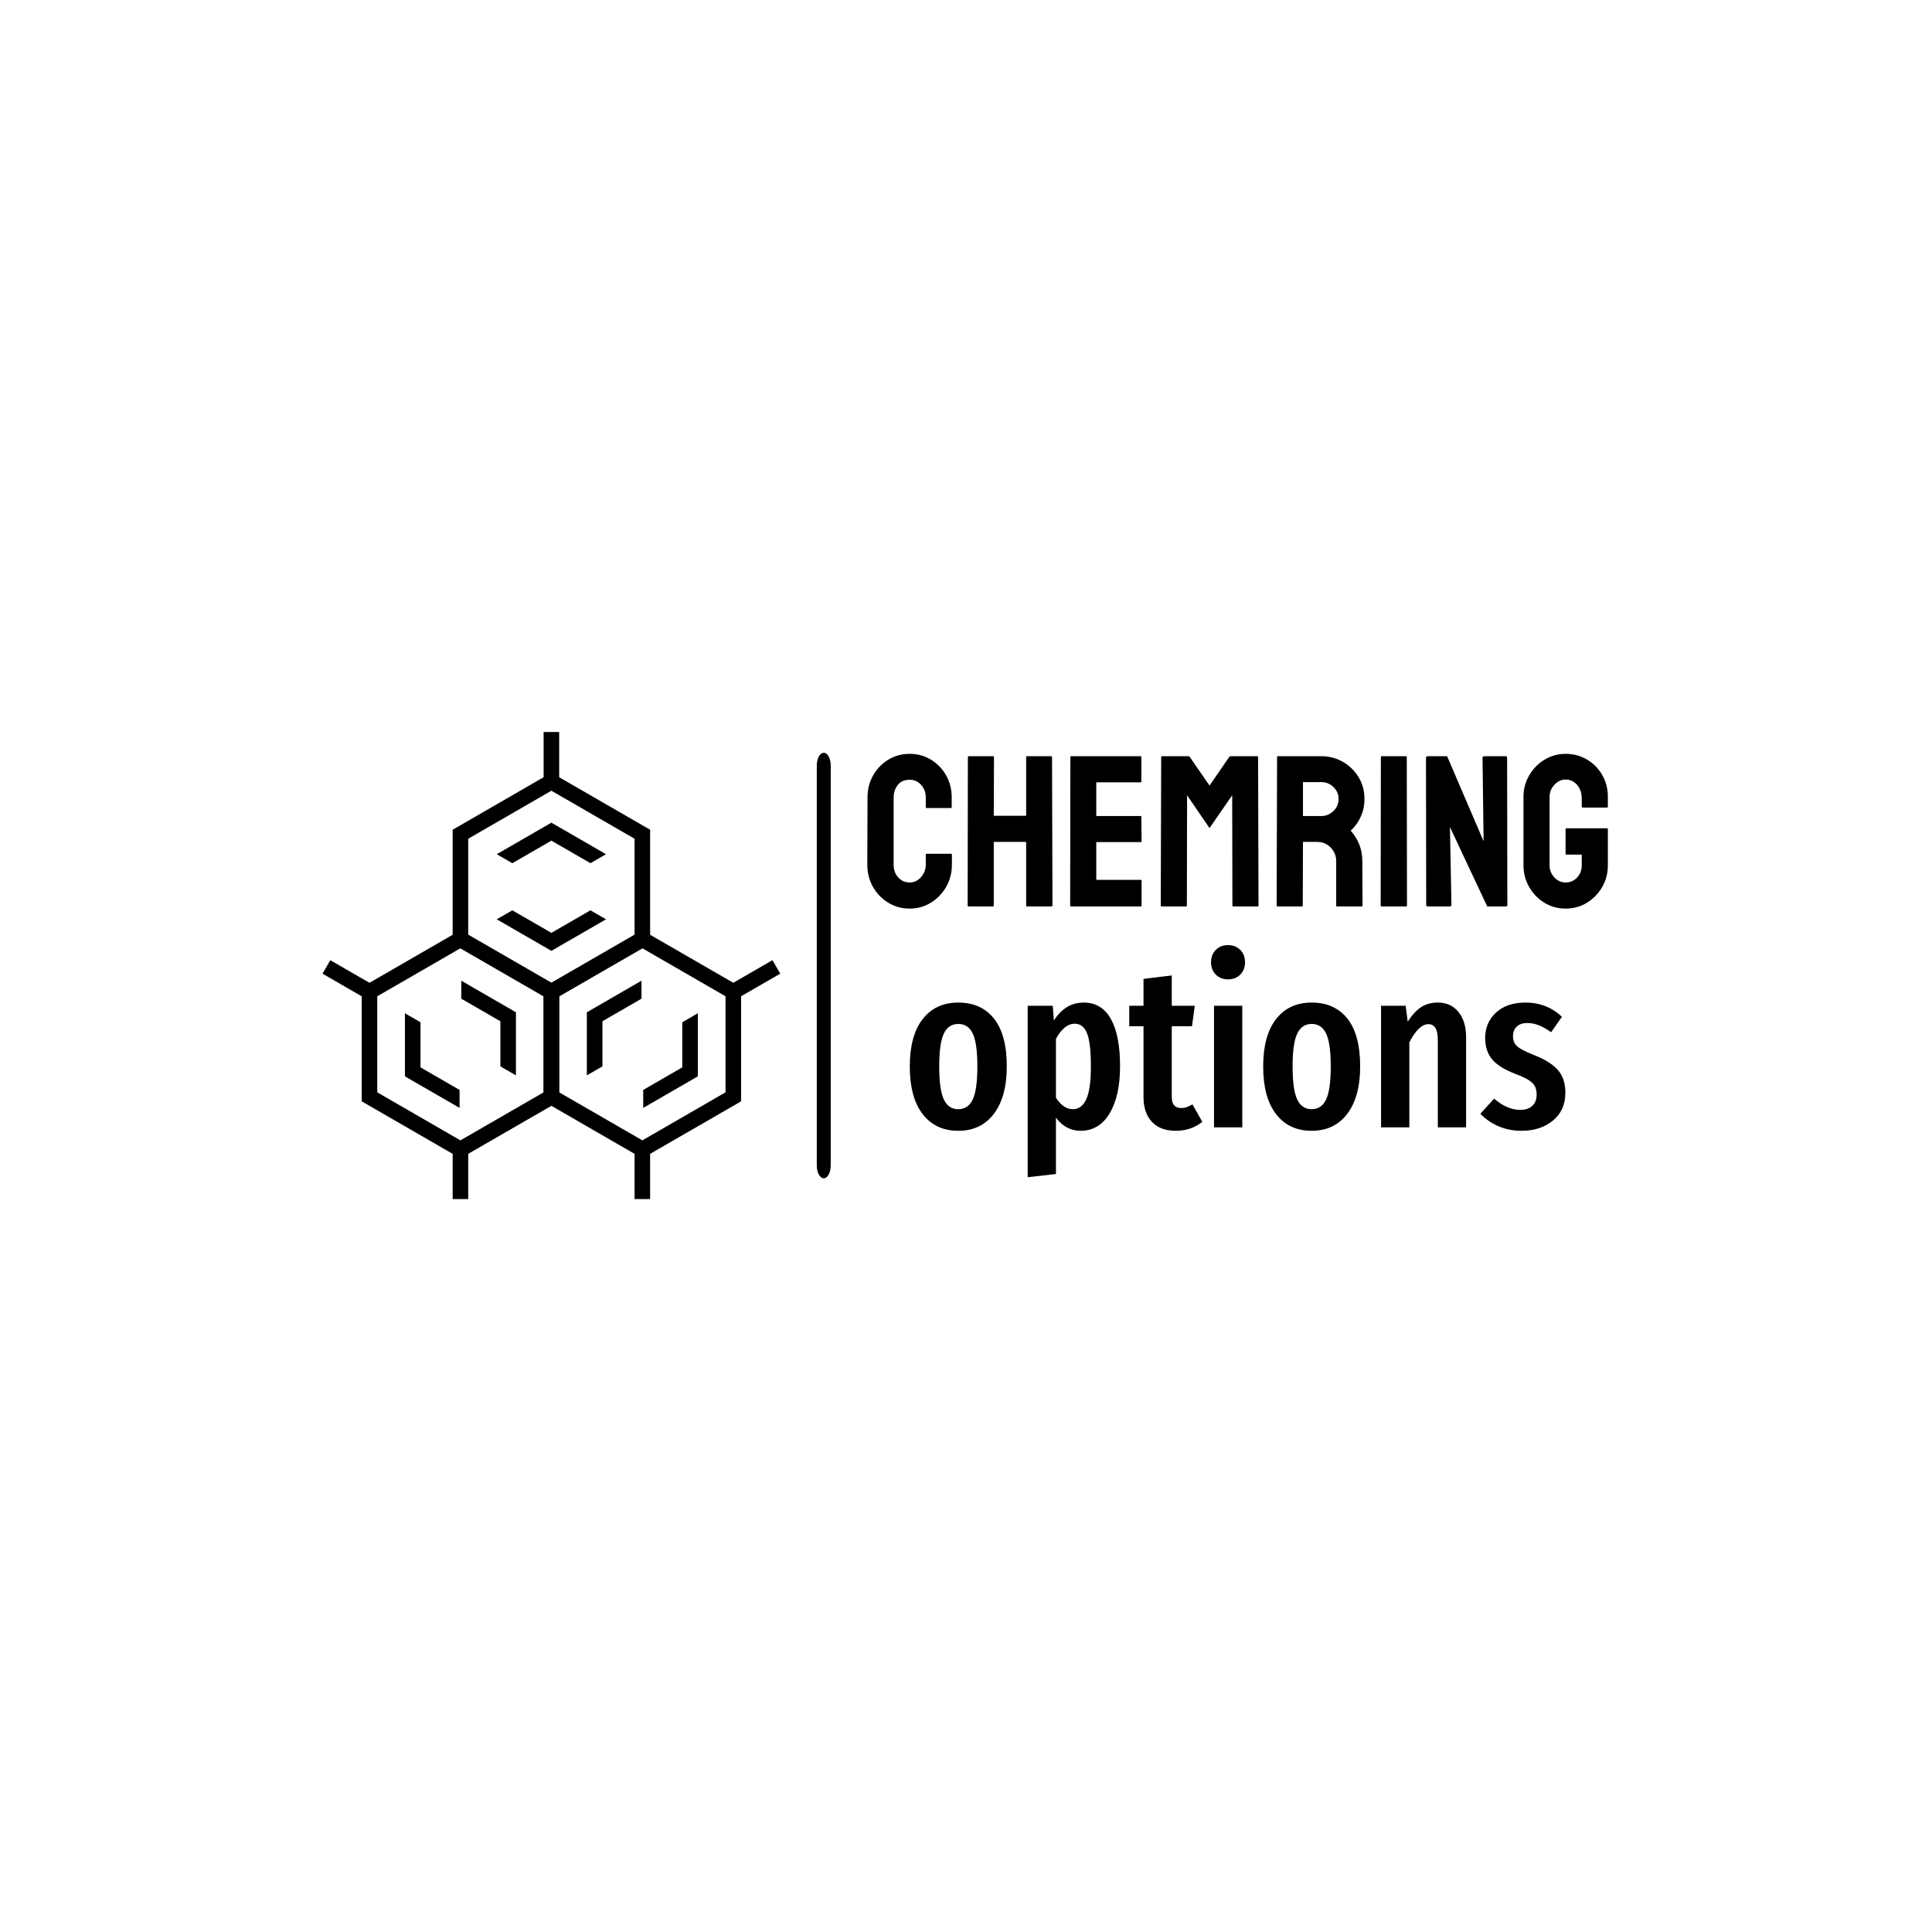
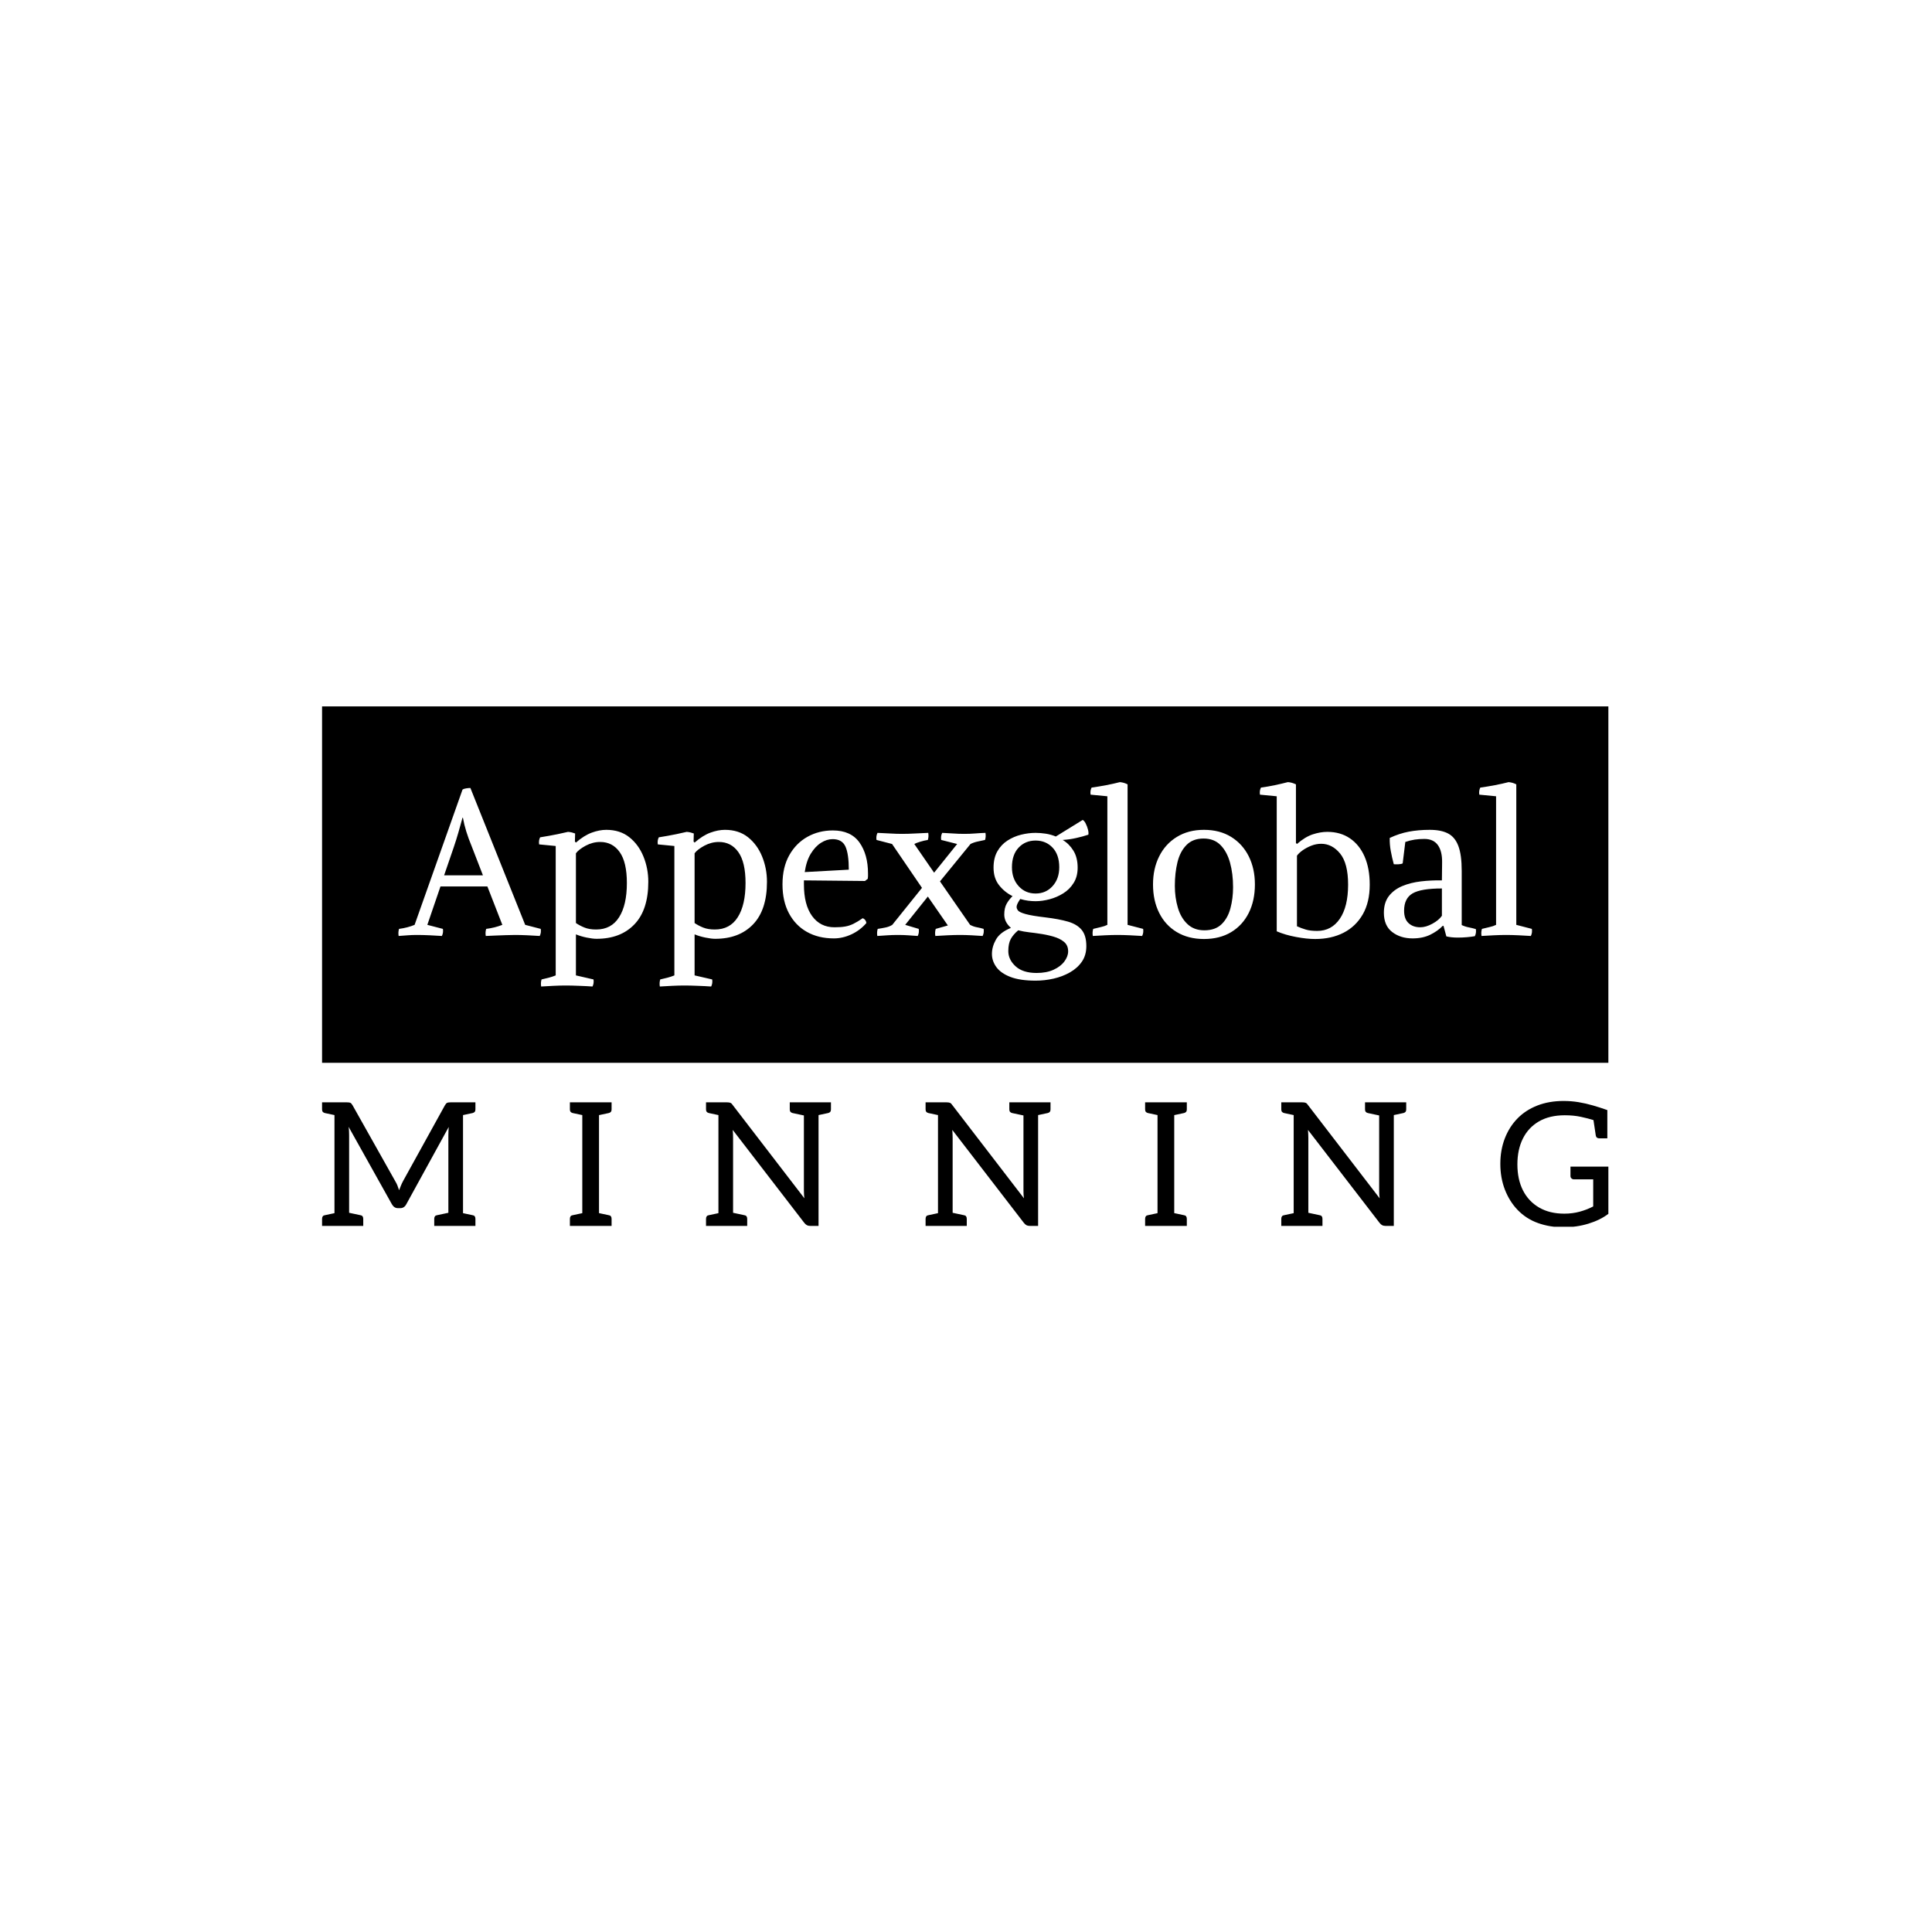
<svg xmlns="http://www.w3.org/2000/svg" version="1.1" width="1500" height="1500" viewBox="0 0 1500 1500">
  <rect width="1500" height="1500" fill="#ffffff" />
-   <g transform="matrix(0.6666667,0,0,0.6666667,249.3939,567.972)">
-     <svg viewBox="0 0 396 144" data-background-color="#ffffff" preserveAspectRatio="xMidYMid meet" height="545" width="1500">
-       <g id="tight-bounds" transform="matrix(1,0,0,1,0.24,0.1431921)">
-         <svg viewBox="0 0 395.52 143.714" height="143.714" width="395.52">
+   <g transform="matrix(0.6666667,0,0,0.6666667,249.3939,548.426)">
+     <svg viewBox="0 0 396 160" data-background-color="#ffffff" preserveAspectRatio="xMidYMid meet" height="606" width="1500">
+       <g id="tight-bounds" transform="matrix(1,0,0,1,0.24,-0.168731)">
+         <svg viewBox="0 0 395.52 160.337" height="160.337" width="395.52">
          <g>
-             <svg viewBox="0 0 686.417 249.412" height="143.714" width="395.52">
+             <svg viewBox="0 0 395.52 160.337" height="160.337" width="395.52">
              <g>
-                 <rect width="7.452" height="227.214" x="263.938" y="11.099" fill="#000000" opacity="1" stroke-width="0" stroke="transparent" fill-opacity="1" class="rect-yte-0" data-fill-palette-color="primary" rx="1%" id="yte-0" data-palette-color="#152232" />
-               </g>
-               <g transform="matrix(1,0,0,1,290.8972,11.66443)">
-                 <svg viewBox="0 0 395.52 226.083" height="226.083" width="395.52">
+                 <svg viewBox="0 0 395.52 160.337" height="160.337" width="395.52">
                  <g id="textblocktransform">
-                     <svg viewBox="0 0 395.52 226.083" height="226.083" width="395.52" id="textblock">
+                     <svg viewBox="0 0 395.52 160.337" height="160.337" width="395.52" id="textblock">
                      <g>
-                         <svg viewBox="0 0 395.52 82.63" height="82.63" width="395.52">
-                           <g transform="matrix(1,0,0,1,0,0)">
-                             <svg width="395.52" viewBox="1.4 -35.35 171.58 35.85" height="82.63" data-palette-color="#152232">
-                               <path d="M11.2 0.5L11.2 0.5Q8.45 0.5 6.23-0.88 4-2.25 2.7-4.55 1.4-6.85 1.4-9.7L1.4-9.7 1.45-25.3Q1.45-28.05 2.73-30.33 4-32.6 6.23-33.98 8.45-35.35 11.2-35.35L11.2-35.35Q13.95-35.35 16.15-34 18.35-32.65 19.65-30.38 20.95-28.1 20.95-25.3L20.95-25.3 20.95-23Q20.95-22.8 20.75-22.8L20.75-22.8 15.15-22.8Q14.95-22.8 14.95-23L14.95-23 14.95-25.3Q14.95-26.95 13.88-28.15 12.8-29.35 11.2-29.35L11.2-29.35Q9.4-29.35 8.45-28.13 7.5-26.9 7.5-25.3L7.5-25.3 7.5-9.7Q7.5-7.85 8.58-6.7 9.65-5.55 11.2-5.55L11.2-5.55Q12.8-5.55 13.88-6.83 14.95-8.1 14.95-9.7L14.95-9.7 14.95-12Q14.95-12.2 15.15-12.2L15.15-12.2 20.8-12.2Q21-12.2 21-12L21-12 21-9.7Q21-6.85 19.68-4.55 18.35-2.25 16.15-0.88 13.95 0.5 11.2 0.5ZM30.5 0L24.85 0Q24.65 0 24.65-0.25L24.65-0.25 24.7-34.6Q24.7-34.8 24.95-34.8L24.95-34.8 30.5-34.8Q30.75-34.8 30.75-34.6L30.75-34.6 30.7-21 38.2-21 38.2-34.6Q38.2-34.8 38.4-34.8L38.4-34.8 43.95-34.8Q44.2-34.8 44.2-34.6L44.2-34.6 44.3-0.25Q44.3 0 44.05 0L44.05 0 38.45 0Q38.2 0 38.2-0.25L38.2-0.25 38.2-14.95 30.7-14.95 30.7-0.25Q30.7 0 30.5 0L30.5 0ZM64.75 0L48.6 0Q48.4 0 48.4-0.25L48.4-0.25 48.45-34.6Q48.45-34.8 48.65-34.8L48.65-34.8 64.7-34.8Q64.9-34.8 64.9-34.55L64.9-34.55 64.9-28.95Q64.9-28.75 64.7-28.75L64.7-28.75 54.45-28.75 54.45-20.95 64.7-20.95Q64.9-20.95 64.9-20.75L64.9-20.75 64.95-15.1Q64.95-14.9 64.75-14.9L64.75-14.9 54.45-14.9 54.45-6.15 64.75-6.15Q64.95-6.15 64.95-5.9L64.95-5.9 64.95-0.2Q64.95 0 64.75 0L64.75 0ZM75.24 0L69.59 0Q69.39 0 69.39-0.25L69.39-0.25 69.49-34.6Q69.49-34.8 69.69-34.8L69.69-34.8 75.79-34.8Q75.99-34.8 76.14-34.6L76.14-34.6 80.69-28 85.24-34.6Q85.39-34.8 85.59-34.8L85.59-34.8 91.74-34.8Q91.94-34.8 91.94-34.6L91.94-34.6 92.04-0.25Q92.04 0 91.84 0L91.84 0 86.19 0Q85.99 0 85.99-0.25L85.99-0.25 85.94-25.75 80.69-18.15 75.49-25.75 75.44-0.25Q75.44 0 75.24 0L75.24 0ZM102.09 0L96.44 0Q96.24 0 96.24-0.25L96.24-0.25 96.34-34.6Q96.34-34.8 96.54-34.8L96.54-34.8 106.64-34.8Q109.34-34.8 111.62-33.48 113.89-32.15 115.24-29.93 116.59-27.7 116.59-24.9L116.59-24.9Q116.59-23.05 116.04-21.58 115.49-20.1 114.74-19.07 113.99-18.05 113.39-17.55L113.39-17.55Q116.09-14.55 116.09-10.5L116.09-10.5 116.14-0.25Q116.14 0 115.89 0L115.89 0 110.24 0Q110.04 0 110.04-0.15L110.04-0.15 110.04-10.5Q110.04-12.3 108.77-13.63 107.49-14.95 105.64-14.95L105.64-14.95 102.34-14.95 102.29-0.25Q102.29 0 102.09 0L102.09 0ZM102.34-28.8L102.34-20.95 106.64-20.95Q108.19-20.95 109.39-22.1 110.59-23.25 110.59-24.9L110.59-24.9Q110.59-26.5 109.42-27.65 108.24-28.8 106.64-28.8L106.64-28.8 102.34-28.8ZM126.24 0L120.59 0Q120.34 0 120.34-0.25L120.34-0.25 120.39-34.6Q120.39-34.8 120.59-34.8L120.59-34.8 126.19-34.8Q126.39-34.8 126.39-34.6L126.39-34.6 126.44-0.25Q126.44 0 126.24 0L126.24 0ZM136.28 0L131.28 0Q130.89 0 130.89-0.35L130.89-0.35 130.84-34.4Q130.84-34.8 131.24-34.8L131.24-34.8 135.74-34.8 144.19-15.1 143.94-34.4Q143.94-34.8 144.39-34.8L144.39-34.8 149.34-34.8Q149.64-34.8 149.64-34.4L149.64-34.4 149.69-0.3Q149.69 0 149.44 0L149.44 0 145.03 0 136.39-18.4 136.74-0.4Q136.74 0 136.28 0L136.28 0ZM163.18 0.5L163.18 0.5Q160.48 0.5 158.28-0.85 156.08-2.2 154.76-4.48 153.43-6.75 153.43-9.55L153.43-9.55 153.43-25.4Q153.43-28.1 154.76-30.38 156.08-32.65 158.31-34 160.53-35.35 163.18-35.35L163.18-35.35Q165.93-35.35 168.16-34.02 170.38-32.7 171.68-30.45 172.98-28.2 172.98-25.4L172.98-25.4 172.98-23.1Q172.98-22.9 172.73-22.9L172.73-22.9 167.13-22.9Q166.93-22.9 166.93-23.1L166.93-23.1 166.93-25Q166.93-26.9 165.86-28.15 164.78-29.4 163.18-29.4L163.18-29.4Q161.73-29.4 160.61-28.2 159.48-27 159.48-25.4L159.48-25.4 159.48-9.55Q159.48-7.9 160.58-6.73 161.68-5.55 163.18-5.55L163.18-5.55Q164.78-5.55 165.86-6.7 166.93-7.85 166.93-9.55L166.93-9.55 166.93-12 163.43-12Q163.18-12 163.18-12.25L163.18-12.25 163.18-17.85Q163.18-18.1 163.43-18.1L163.43-18.1 172.78-18.1Q172.98-18.1 172.98-17.85L172.98-17.85 172.98-9.55Q172.98-6.75 171.66-4.48 170.33-2.2 168.13-0.85 165.93 0.5 163.18 0.5Z" opacity="1" transform="matrix(1,0,0,1,0,0)" fill="#000000" class="wordmark-text-0" data-fill-palette-color="primary" id="text-0" />
+                         <svg viewBox="0 0 395.52 109.768" height="109.768" width="395.52">
+                           <rect width="395.52" height="109.768" x="0" y="0" opacity="1" fill="#000000" data-fill-palette-color="tertiary" />
+                           <g transform="matrix(1,0,0,1,23.46171,23.46171)">
+                             <svg width="348.597" viewBox="-0.254 -37.8 280.375 50.55" height="62.845" data-palette-color="#ffffff">
+                               <path d="M21.75-12L10.15-12 6.9-2.5 10.75-1.5Q10.9-0.55 10.5 0.25L10.5 0.25Q9.15 0.15 7.48 0.08 5.8 0 4.4 0L4.4 0Q3 0 2.1 0.08 1.2 0.15-0.2 0.25L-0.2 0.25Q-0.35-0.7-0.1-1.5L-0.1-1.5Q1-1.65 1.95-1.9 2.9-2.15 3.75-2.5L3.75-2.5 15.6-35.95Q16-36.2 16.57-36.27 17.15-36.35 17.55-36.35L17.55-36.35 31.1-2.5 34.95-1.5Q35.1-0.55 34.7 0.25L34.7 0.25Q33.35 0.15 31.68 0.08 30 0 28.6 0L28.6 0Q27.65 0 26.3 0.05 24.95 0.1 23.63 0.15 22.3 0.2 21.35 0.25L21.35 0.25Q21.2-0.7 21.45-1.5L21.45-1.5Q22.6-1.65 23.58-1.9 24.55-2.15 25.45-2.5L25.45-2.5 21.75-12ZM15.7-29L15.6-29Q15.1-27.2 14.58-25.35 14.05-23.5 13.4-21.6L13.4-21.6 11.05-14.75 20.65-14.75 17.9-21.85Q17.05-23.9 16.53-25.6 16-27.3 15.7-29L15.7-29ZM43.45-25.1L43.4-23.1 43.65-22.85Q45.65-24.6 47.55-25.3 49.45-26 51.15-26L51.15-26Q54.55-26 56.85-24.18 59.15-22.35 60.35-19.4 61.55-16.45 61.55-13.15L61.55-13.15Q61.55-6.2 58.12-2.63 54.7 0.95 48.75 0.95L48.75 0.95Q47.8 0.95 46.32 0.65 44.85 0.35 43.65-0.15L43.65-0.15 43.65 10 48 11Q48.15 11.95 47.75 12.75L47.75 12.75Q46.4 12.65 44.47 12.58 42.55 12.5 41.15 12.5L41.15 12.5Q39.75 12.5 38.1 12.58 36.45 12.65 35.05 12.75L35.05 12.75Q34.9 11.8 35.15 11L35.15 11Q36 10.8 36.9 10.58 37.8 10.35 38.65 10L38.65 10 38.65-22 34.55-22.4Q34.4-23.4 34.8-24.15L34.8-24.15Q35.2-24.2 37.05-24.53 38.9-24.85 41.7-25.5L41.7-25.5Q42.25-25.45 42.65-25.35 43.05-25.25 43.45-25.1L43.45-25.1ZM43.65-20.2L43.65-2.95Q44.6-2.3 45.77-1.83 46.95-1.35 48.65-1.35L48.65-1.35Q52.4-1.35 54.32-4.38 56.25-7.4 56.25-12.85L56.25-12.85Q56.25-18 54.47-20.5 52.7-23 49.65-23L49.65-23Q47.8-23 46.07-22.08 44.35-21.15 43.65-20.2L43.65-20.2ZM72.8-25.1L72.75-23.1 73-22.85Q75-24.6 76.9-25.3 78.8-26 80.5-26L80.5-26Q83.9-26 86.2-24.18 88.5-22.35 89.7-19.4 90.9-16.45 90.9-13.15L90.9-13.15Q90.9-6.2 87.47-2.63 84.05 0.95 78.1 0.95L78.1 0.95Q77.15 0.95 75.67 0.65 74.2 0.35 73-0.15L73-0.15 73 10 77.35 11Q77.5 11.95 77.1 12.75L77.1 12.75Q75.75 12.65 73.82 12.58 71.9 12.5 70.5 12.5L70.5 12.5Q69.1 12.5 67.45 12.58 65.8 12.65 64.4 12.75L64.4 12.75Q64.25 11.8 64.5 11L64.5 11Q65.35 10.8 66.25 10.58 67.15 10.35 68 10L68 10 68-22 63.9-22.4Q63.75-23.4 64.15-24.15L64.15-24.15Q64.55-24.2 66.4-24.53 68.25-24.85 71.05-25.5L71.05-25.5Q71.6-25.45 72-25.35 72.4-25.25 72.8-25.1L72.8-25.1ZM73-20.2L73-2.95Q73.95-2.3 75.12-1.83 76.3-1.35 78-1.35L78-1.35Q81.75-1.35 83.67-4.38 85.6-7.4 85.6-12.85L85.6-12.85Q85.6-18 83.82-20.5 82.05-23 79-23L79-23Q77.15-23 75.42-22.08 73.7-21.15 73-20.2L73-20.2ZM100.04-13.5L100.04-12.5Q100.04-7.45 102.07-4.67 104.09-1.9 107.59-1.9L107.59-1.9Q109.14-1.9 110.19-2.08 111.24-2.25 112.27-2.75 113.29-3.25 114.59-4.15L114.59-4.15Q115.39-3.8 115.49-2.95L115.49-2.95Q113.94-1.15 111.79-0.15 109.64 0.85 107.44 0.85L107.44 0.85Q103.64 0.85 100.79-0.75 97.94-2.35 96.34-5.35 94.74-8.35 94.74-12.5L94.74-12.5Q94.74-16.75 96.42-19.73 98.09-22.7 100.92-24.28 103.74-25.85 107.19-25.85L107.19-25.85Q111.64-25.85 113.77-22.88 115.89-19.9 115.89-15.2L115.89-15.2Q115.89-14.85 115.89-14.55 115.89-14.25 115.84-13.9L115.84-13.9 115.14-13.35 100.04-13.5ZM107.14-23.7L107.14-23.7Q105.69-23.7 104.27-22.8 102.84-21.9 101.74-20.1 100.64-18.3 100.24-15.55L100.24-15.55 111.14-16.15Q111.14-20 110.32-21.85 109.49-23.7 107.14-23.7ZM141.24-22.5L133.69-13.25 141.14-2.5Q141.99-2.05 142.84-1.9 143.69-1.75 144.49-1.5L144.49-1.5Q144.64-0.55 144.24 0.25L144.24 0.25Q142.89 0.15 141.47 0.08 140.04 0 138.64 0L138.64 0Q137.24 0 135.59 0.08 133.94 0.15 132.54 0.25L132.54 0.25Q132.39-0.7 132.64-1.5L132.64-1.5 135.64-2.35 130.69-9.5 125.09-2.5 128.44-1.5Q128.59-0.55 128.19 0.25L128.19 0.25Q126.84 0.15 125.77 0.08 124.69 0 123.29 0L123.29 0Q121.89 0 120.74 0.08 119.59 0.15 118.19 0.25L118.19 0.25Q118.04-0.7 118.29-1.5L118.29-1.5Q119.29-1.65 120.24-1.85 121.19-2.05 121.89-2.5L121.89-2.5 129.24-11.65 121.84-22.5 117.99-23.5Q117.84-24.45 118.24-25.25L118.24-25.25Q119.59-25.2 121.27-25.1 122.94-25 124.34-25L124.34-25Q125.79-25 127.59-25.1 129.39-25.2 130.79-25.25L130.79-25.25Q130.94-24.3 130.69-23.5L130.69-23.5Q129.74-23.35 128.77-23.05 127.79-22.75 127.34-22.5L127.34-22.5 132.24-15.4 137.94-22.5 133.99-23.5Q133.84-24.45 134.24-25.25L134.24-25.25Q135.59-25.2 136.94-25.1 138.29-25 139.69-25L139.69-25Q141.14-25 142.34-25.1 143.54-25.2 144.94-25.25L144.94-25.25Q145.09-24.3 144.84-23.5L144.84-23.5Q143.89-23.3 142.97-23.1 142.04-22.9 141.24-22.5L141.24-22.5ZM157.34-8.35L157.34-8.35Q156.44-8.35 155.49-8.47 154.54-8.6 153.54-8.9L153.54-8.9Q153.04-8.15 152.84-7.7 152.64-7.25 152.64-6.95L152.64-6.95Q152.64-6.5 152.99-6.05 153.34-5.6 154.84-5.18 156.34-4.75 159.74-4.35L159.74-4.35Q163.09-3.95 165.34-3.3 167.59-2.65 168.74-1.25 169.89 0.15 169.89 2.75L169.89 2.75Q169.89 5 168.79 6.6 167.69 8.2 165.84 9.25 163.99 10.3 161.79 10.8 159.59 11.3 157.34 11.3L157.34 11.3Q153.54 11.3 151.16 10.4 148.79 9.5 147.66 7.98 146.54 6.45 146.54 4.7L146.54 4.7Q146.54 2.9 147.54 1.13 148.54-0.65 151.24-1.75L151.24-1.75Q149.59-3.2 149.59-5.05L149.59-5.05Q149.59-6.7 150.21-7.78 150.84-8.85 151.64-9.6L151.64-9.6Q149.64-10.6 148.29-12.33 146.94-14.05 146.94-16.65L146.94-16.65Q146.94-19.05 147.89-20.7 148.84-22.35 150.39-23.35 151.94-24.35 153.76-24.8 155.59-25.25 157.34-25.25L157.34-25.25Q158.54-25.25 159.84-25.05 161.14-24.85 162.34-24.35L162.34-24.35 168.99-28.45Q169.39-28.25 169.74-27.55 170.09-26.85 170.29-26.08 170.49-25.3 170.39-24.8L170.39-24.8Q169.04-24.35 167.39-23.98 165.74-23.6 164.04-23.5L164.04-23.5Q165.64-22.55 166.69-20.85 167.74-19.15 167.74-16.65L167.74-16.65Q167.74-14.45 166.76-12.88 165.79-11.3 164.19-10.3 162.59-9.3 160.79-8.83 158.99-8.35 157.34-8.35ZM157.34-10.25L157.34-10.25Q159.89-10.25 161.54-12.08 163.19-13.9 163.19-16.75L163.19-16.75Q163.19-19.85 161.54-21.6 159.89-23.35 157.34-23.35L157.34-23.35Q154.79-23.35 153.14-21.6 151.49-19.85 151.49-16.75L151.49-16.75Q151.49-13.9 153.14-12.08 154.79-10.25 157.34-10.25ZM158.09-0.35L158.09-0.35Q157.19-0.5 155.81-0.65 154.44-0.8 153.04-1.15L153.04-1.15Q151.84-0.15 151.21 0.98 150.59 2.1 150.59 4L150.59 4Q150.59 6.1 152.39 7.75 154.19 9.4 157.59 9.4L157.59 9.4Q160.04 9.4 161.79 8.6 163.54 7.8 164.46 6.55 165.39 5.3 165.39 4.05L165.39 4.05Q165.39 2.55 164.36 1.7 163.34 0.85 161.66 0.38 159.99-0.1 158.09-0.35ZM180.09-37.25L180.09-2.5 183.94-1.5Q184.09-0.55 183.69 0.25L183.69 0.25Q182.34 0.15 180.66 0.08 178.99 0 177.59 0L177.59 0Q176.19 0 174.54 0.08 172.89 0.15 171.49 0.25L171.49 0.25Q171.34-0.7 171.59-1.5L171.59-1.5Q172.54-1.75 173.46-1.95 174.39-2.15 175.09-2.5L175.09-2.5 175.09-34.3 170.94-34.7Q170.79-35.7 171.19-36.45L171.19-36.45Q172.99-36.7 174.81-37.05 176.64-37.4 178.19-37.8L178.19-37.8Q178.69-37.75 179.14-37.63 179.59-37.5 180.09-37.25L180.09-37.25ZM186.38-12.5L186.38-12.5Q186.38-16.4 187.91-19.45 189.43-22.5 192.28-24.25 195.13-26 198.98-26L198.98-26Q202.88-26 205.71-24.25 208.53-22.5 210.06-19.45 211.58-16.4 211.58-12.5L211.58-12.5Q211.58-8.5 210.06-5.45 208.53-2.4 205.71-0.7 202.88 1 198.98 1L198.98 1Q195.13 1 192.28-0.7 189.43-2.4 187.91-5.45 186.38-8.5 186.38-12.5ZM206.18-11.8L206.18-11.8Q206.18-15.15 205.43-17.88 204.68-20.6 203.08-22.23 201.48-23.85 198.88-23.85L198.88-23.85Q196.23-23.85 194.66-22.25 193.08-20.65 192.43-18 191.78-15.35 191.78-12.15L191.78-12.15Q191.78-9.25 192.53-6.73 193.28-4.2 194.91-2.68 196.53-1.15 199.08-1.15L199.08-1.15Q201.78-1.15 203.33-2.65 204.88-4.15 205.53-6.6 206.18-9.05 206.18-11.8ZM221.73-37.25L221.73-22.75 221.98-22.5Q223.98-24.25 225.88-24.88 227.78-25.5 229.48-25.5L229.48-25.5Q232.73-25.5 235.08-23.9 237.43-22.3 238.71-19.38 239.98-16.45 239.98-12.45L239.98-12.45Q239.98-8.1 238.26-5.1 236.53-2.1 233.51-0.55 230.48 1 226.48 1L226.48 1Q224.43 1 221.76 0.5 219.08 0 216.98-0.9L216.98-0.9 216.98-34.3 212.83-34.7Q212.68-35.7 213.08-36.45L213.08-36.45Q214.88-36.7 216.53-37.05 218.18-37.4 219.73-37.8L219.73-37.8Q220.68-37.75 221.73-37.25L221.73-37.25ZM221.98-19.6L221.98-2.15Q223.08-1.65 224.18-1.33 225.28-1 226.98-1L226.98-1Q230.53-1 232.58-4 234.63-7 234.63-12.45L234.63-12.45Q234.63-17.7 232.66-20.13 230.68-22.55 227.98-22.55L227.98-22.55Q226.73-22.55 225.53-22.08 224.33-21.6 223.38-20.93 222.43-20.25 221.98-19.6L221.98-19.6ZM250.58 0.85L250.58 0.85Q247.58 0.85 245.53-0.73 243.48-2.3 243.48-5.5L243.48-5.5Q243.48-8 244.7-9.6 245.93-11.2 248-12.08 250.08-12.95 252.63-13.25 255.18-13.55 257.83-13.5L257.83-13.5 257.88-17.9Q257.93-20.7 256.83-22.23 255.73-23.75 253.48-23.75L253.48-23.75Q252.23-23.75 251.08-23.58 249.93-23.4 248.78-23L248.78-23 248.13-17.7Q247.73-17.5 247.03-17.48 246.33-17.45 245.93-17.5L245.93-17.5Q245.48-19.15 245.18-20.8 244.88-22.45 244.93-24L244.93-24Q247.28-25.1 249.65-25.55 252.03-26 254.83-26L254.83-26Q257.63-26 259.35-25.1 261.08-24.2 261.9-22 262.73-19.8 262.73-15.85L262.73-15.85 262.73-2.45Q263.58-2.05 264.48-1.88 265.38-1.7 266.23-1.45L266.23-1.45Q266.38-0.5 265.98 0.3L265.98 0.3Q265.18 0.45 264.05 0.55 262.93 0.65 261.78 0.65L261.78 0.65Q260.13 0.65 258.93 0.35L258.93 0.35 258.23-2.25 258.03-2.25Q256.78-0.95 254.93-0.05 253.08 0.85 250.58 0.85ZM252.48-1.9L252.48-1.9Q253.88-1.9 255.48-2.78 257.08-3.65 257.83-4.75L257.83-4.75 257.83-11.5Q252.68-11.5 250.58-10.28 248.48-9.05 248.48-6L248.48-6Q248.48-3.95 249.58-2.93 250.68-1.9 252.48-1.9ZM276.23-37.25L276.23-2.5 280.08-1.5Q280.23-0.55 279.83 0.25L279.83 0.25Q278.48 0.15 276.8 0.08 275.13 0 273.73 0L273.73 0Q272.33 0 270.68 0.08 269.03 0.15 267.63 0.25L267.63 0.25Q267.48-0.7 267.73-1.5L267.73-1.5Q268.68-1.75 269.6-1.95 270.53-2.15 271.23-2.5L271.23-2.5 271.23-34.3 267.08-34.7Q266.93-35.7 267.33-36.45L267.33-36.45Q269.13-36.7 270.95-37.05 272.78-37.4 274.33-37.8L274.33-37.8Q274.83-37.75 275.28-37.63 275.73-37.5 276.23-37.25L276.23-37.25Z" opacity="1" transform="matrix(1,0,0,1,0,0)" fill="#ffffff" class="wordmark-text-0" data-fill-palette-color="quaternary" id="text-0" />
                            </svg>
                          </g>
                        </svg>
                      </g>
-                       <g transform="matrix(1,0,0,1,22.70199,102.1376)">
-                         <svg viewBox="0 0 350.116 123.946" height="123.946" width="350.116">
+                       <g transform="matrix(1,0,0,1,0,121.4993)">
+                         <svg viewBox="0 0 395.52 38.838" height="38.838" width="395.52">
                          <g transform="matrix(1,0,0,1,0,0)">
-                             <svg width="350.116" viewBox="1.7 -39.65 142.64 50.5" height="123.946" data-palette-color="#fe5b25">
-                               <path d="M12.25-27.15Q17.25-27.15 20.03-23.65 22.8-20.15 22.8-13.25L22.8-13.25Q22.8-6.65 20-2.95 17.2 0.75 12.25 0.75L12.25 0.75Q7.3 0.75 4.5-2.88 1.7-6.5 1.7-13.25L1.7-13.25Q1.7-19.95 4.5-23.55 7.3-27.15 12.25-27.15L12.25-27.15ZM12.25-22.5Q10.1-22.5 9.1-20.38 8.1-18.25 8.1-13.25L8.1-13.25Q8.1-8.2 9.1-6.08 10.1-3.95 12.25-3.95L12.25-3.95Q14.4-3.95 15.4-6.08 16.4-8.2 16.4-13.25L16.4-13.25Q16.4-18.3 15.4-20.4 14.4-22.5 12.25-22.5L12.25-22.5ZM39.55-27.15Q43.45-27.15 45.45-23.58 47.45-20 47.45-13.3L47.45-13.3Q47.45-6.8 45.17-3.03 42.9 0.75 38.85 0.75L38.85 0.75Q35.65 0.75 33.5-2.1L33.5-2.1 33.5 10.15 27.35 10.85 27.35-26.45 32.8-26.45 33.05-23.25Q34.35-25.25 35.95-26.2 37.55-27.15 39.55-27.15L39.55-27.15ZM37.2-3.95Q39.1-3.95 40.1-6.13 41.1-8.3 41.1-13.25L41.1-13.25Q41.1-18.45 40.25-20.5 39.4-22.55 37.6-22.55L37.6-22.55Q35.3-22.55 33.5-19.25L33.5-19.25 33.5-6.45Q35.1-3.95 37.2-3.95L37.2-3.95ZM63.2-5L65.35-1.2Q62.9 0.75 59.6 0.75L59.6 0.75Q56.15 0.75 54.35-1.23 52.55-3.2 52.55-6.6L52.55-6.6 52.55-22 49.45-22 49.45-26.45 52.55-26.45 52.55-32.3 58.7-33.05 58.7-26.45 63.7-26.45 63.1-22 58.7-22 58.7-6.6Q58.7-4.2 60.75-4.2L60.75-4.2Q61.4-4.2 61.9-4.38 62.4-4.55 63.2-5L63.2-5ZM67.89-26.45L74.04-26.45 74.04 0 67.89 0 67.89-26.45ZM70.94-39.65Q72.59-39.65 73.62-38.6 74.64-37.55 74.64-35.9L74.64-35.9Q74.64-34.3 73.62-33.25 72.59-32.2 70.94-32.2L70.94-32.2Q69.29-32.2 68.27-33.25 67.24-34.3 67.24-35.9L67.24-35.9Q67.24-37.55 68.27-38.6 69.29-39.65 70.94-39.65L70.94-39.65ZM89.14-27.15Q94.14-27.15 96.92-23.65 99.69-20.15 99.69-13.25L99.69-13.25Q99.69-6.65 96.89-2.95 94.09 0.75 89.14 0.75L89.14 0.75Q84.19 0.75 81.39-2.88 78.59-6.5 78.59-13.25L78.59-13.25Q78.59-19.95 81.39-23.55 84.19-27.15 89.14-27.15L89.14-27.15ZM89.14-22.5Q86.99-22.5 85.99-20.38 84.99-18.25 84.99-13.25L84.99-13.25Q84.99-8.2 85.99-6.08 86.99-3.95 89.14-3.95L89.14-3.95Q91.29-3.95 92.29-6.08 93.29-8.2 93.29-13.25L93.29-13.25Q93.29-18.3 92.29-20.4 91.29-22.5 89.14-22.5L89.14-22.5ZM116.59-27.15Q119.44-27.15 121.09-25.1 122.74-23.05 122.74-19.6L122.74-19.6 122.74 0 116.59 0 116.59-18.9Q116.59-20.8 116.06-21.63 115.54-22.45 114.54-22.45L114.54-22.45Q112.44-22.45 110.39-18.5L110.39-18.5 110.39 0 104.24 0 104.24-26.45 109.59-26.45 110.04-23Q111.39-25.1 112.91-26.13 114.44-27.15 116.59-27.15L116.59-27.15ZM135.64-27.15Q140.34-27.15 143.59-24.05L143.59-24.05 141.24-20.7Q139.84-21.7 138.59-22.2 137.34-22.7 136.04-22.7L136.04-22.7Q134.59-22.7 133.76-21.93 132.94-21.15 132.94-19.8L132.94-19.8Q132.94-18.45 133.86-17.63 134.79-16.8 137.59-15.7L137.59-15.7Q141.04-14.35 142.69-12.5 144.34-10.65 144.34-7.55L144.34-7.55Q144.34-3.7 141.64-1.48 138.94 0.75 134.79 0.75L134.79 0.75Q132.09 0.75 129.81-0.23 127.54-1.2 125.84-2.95L125.84-2.95 128.84-6.25Q131.64-3.8 134.54-3.8L134.54-3.8Q136.19-3.8 137.14-4.67 138.09-5.55 138.09-7.1L138.09-7.1Q138.09-8.25 137.69-8.97 137.29-9.7 136.29-10.33 135.29-10.95 133.29-11.7L133.29-11.7Q129.84-13.05 128.36-14.85 126.89-16.65 126.89-19.45L126.89-19.45Q126.89-22.8 129.26-24.98 131.64-27.15 135.64-27.15L135.64-27.15Z" opacity="1" transform="matrix(1,0,0,1,0,0)" fill="#000000" class="slogan-text-1" data-fill-palette-color="secondary" id="text-1" />
+                             <svg width="395.52" viewBox="1.65 -36.25 373.24 36.65" height="38.838" data-palette-color="#111111">
+                               <path d="M9.5 0L5.25 0 5.25-35.85 8.85-35.85Q9.5-35.85 9.83-35.73 10.15-35.6 10.5-35L10.5-35 22.9-12.95Q23.3-12.3 23.53-11.68 23.75-11.05 24-10.35L24-10.35Q24.25-11 24.53-11.68 24.8-12.35 25.15-13L25.15-13 37.3-35Q37.65-35.6 37.98-35.73 38.3-35.85 38.95-35.85L38.95-35.85 42.55-35.85 42.55 0 38.3 0 38.3-26.35Q38.3-26.85 38.33-27.45 38.35-28.05 38.4-28.7L38.4-28.7 26.1-6.3Q25.5-5.15 24.35-5.15L24.35-5.15 23.65-5.15Q22.55-5.15 21.9-6.3L21.9-6.3 9.35-28.75Q9.45-28.1 9.47-27.48 9.5-26.85 9.5-26.35L9.5-26.35 9.5 0ZM6.75 0L1.65 0 1.65-2.05Q1.65-2.5 1.85-2.78 2.05-3.05 2.45-3.1L2.45-3.1 6.2-3.9 6.75 0ZM13.6 0L8.5 0 9.05-3.9 12.8-3.1Q13.2-3.05 13.4-2.78 13.6-2.5 13.6-2.05L13.6-2.05 13.6 0ZM1.65-35.85L6.75-35.85 6.2-31.95 2.45-32.75Q2.05-32.85 1.85-33.1 1.65-33.35 1.65-33.8L1.65-33.8 1.65-35.85ZM39.3 0L34.2 0 34.2-2.05Q34.2-2.5 34.4-2.78 34.6-3.05 35-3.1L35-3.1 38.75-3.9 39.3 0ZM46.15 0L41.05 0 41.6-3.9 45.35-3.1Q45.75-3.05 45.95-2.78 46.15-2.5 46.15-2.05L46.15-2.05 46.15 0ZM41.05-35.85L46.15-35.85 46.15-33.8Q46.15-33.35 45.95-33.1 45.75-32.85 45.35-32.75L45.35-32.75 41.6-31.95 41.05-35.85ZM82.01 0L77.16 0 77.16-35.85 82.01-35.85 82.01 0ZM78.66 0L73.56 0 73.56-2.05Q73.56-2.5 73.76-2.78 73.96-3.05 74.36-3.1L74.36-3.1 78.11-3.9 78.66 0ZM85.66 0L80.56 0 81.11-3.9 84.86-3.1Q85.26-3.05 85.46-2.78 85.66-2.5 85.66-2.05L85.66-2.05 85.66 0ZM73.56-35.85L78.66-35.85 78.11-31.95 74.36-32.75Q73.96-32.85 73.76-33.1 73.56-33.35 73.56-33.8L73.56-33.8 73.56-35.85ZM80.56-35.85L85.66-35.85 85.66-33.8Q85.66-33.35 85.46-33.1 85.26-32.85 84.86-32.75L84.86-32.75 81.11-31.95 80.56-35.85ZM120.91 0L116.66 0 116.66-35.85 119.16-35.85Q119.81-35.85 120.16-35.7 120.51-35.55 120.86-35L120.86-35 141.61-8Q141.51-8.65 141.49-9.28 141.46-9.9 141.46-10.45L141.46-10.45 141.46-35.85 145.71-35.85 145.71 0 143.26 0Q142.71 0 142.34-0.2 141.96-0.4 141.56-0.9L141.56-0.9 120.81-27.85Q120.86-27.25 120.89-26.65 120.91-26.05 120.91-25.55L120.91-25.55 120.91 0ZM118.16 0L113.06 0 113.06-2.05Q113.06-2.5 113.26-2.78 113.46-3.05 113.86-3.1L113.86-3.1 117.61-3.9 118.16 0ZM125.01 0L119.91 0 120.46-3.9 124.21-3.1Q124.61-3.05 124.81-2.78 125.01-2.5 125.01-2.05L125.01-2.05 125.01 0ZM113.06-35.85L118.16-35.85 117.61-31.95 113.86-32.75Q113.46-32.85 113.26-33.1 113.06-33.35 113.06-33.8L113.06-33.8 113.06-35.85ZM137.36-35.85L142.46-35.85 141.91-31.95 138.16-32.75Q137.76-32.85 137.56-33.1 137.36-33.35 137.36-33.8L137.36-33.8 137.36-35.85ZM144.21-35.85L149.31-35.85 149.31-33.8Q149.31-33.35 149.11-33.1 148.91-32.85 148.51-32.75L148.51-32.75 144.76-31.95 144.21-35.85ZM184.62 0L180.37 0 180.37-35.85 182.87-35.85Q183.52-35.85 183.87-35.7 184.22-35.55 184.57-35L184.57-35 205.32-8Q205.22-8.65 205.19-9.28 205.17-9.9 205.17-10.45L205.17-10.45 205.17-35.85 209.42-35.85 209.42 0 206.97 0Q206.42 0 206.04-0.2 205.67-0.4 205.27-0.9L205.27-0.9 184.52-27.85Q184.57-27.25 184.59-26.65 184.62-26.05 184.62-25.55L184.62-25.55 184.62 0ZM181.87 0L176.77 0 176.77-2.05Q176.77-2.5 176.97-2.78 177.17-3.05 177.57-3.1L177.57-3.1 181.32-3.9 181.87 0ZM188.72 0L183.62 0 184.17-3.9 187.92-3.1Q188.32-3.05 188.52-2.78 188.72-2.5 188.72-2.05L188.72-2.05 188.72 0ZM176.77-35.85L181.87-35.85 181.32-31.95 177.57-32.75Q177.17-32.85 176.97-33.1 176.77-33.35 176.77-33.8L176.77-33.8 176.77-35.85ZM201.07-35.85L206.17-35.85 205.62-31.95 201.87-32.75Q201.47-32.85 201.27-33.1 201.07-33.35 201.07-33.8L201.07-33.8 201.07-35.85ZM207.92-35.85L213.02-35.85 213.02-33.8Q213.02-33.35 212.82-33.1 212.62-32.85 212.22-32.75L212.22-32.75 208.47-31.95 207.92-35.85ZM248.92 0L244.07 0 244.07-35.85 248.92-35.85 248.92 0ZM245.57 0L240.47 0 240.47-2.05Q240.47-2.5 240.67-2.78 240.87-3.05 241.27-3.1L241.27-3.1 245.02-3.9 245.57 0ZM252.57 0L247.47 0 248.02-3.9 251.77-3.1Q252.17-3.05 252.37-2.78 252.57-2.5 252.57-2.05L252.57-2.05 252.57 0ZM240.47-35.85L245.57-35.85 245.02-31.95 241.27-32.75Q240.87-32.85 240.67-33.1 240.47-33.35 240.47-33.8L240.47-33.8 240.47-35.85ZM247.47-35.85L252.57-35.85 252.57-33.8Q252.57-33.35 252.37-33.1 252.17-32.85 251.77-32.75L251.77-32.75 248.02-31.95 247.47-35.85ZM287.83 0L283.58 0 283.58-35.85 286.08-35.85Q286.73-35.85 287.08-35.7 287.43-35.55 287.78-35L287.78-35 308.53-8Q308.43-8.65 308.4-9.28 308.38-9.9 308.38-10.45L308.38-10.45 308.38-35.85 312.63-35.85 312.63 0 310.18 0Q309.63 0 309.25-0.2 308.88-0.4 308.48-0.9L308.48-0.9 287.73-27.85Q287.78-27.25 287.8-26.65 287.83-26.05 287.83-25.55L287.83-25.55 287.83 0ZM285.08 0L279.98 0 279.98-2.05Q279.98-2.5 280.18-2.78 280.38-3.05 280.78-3.1L280.78-3.1 284.53-3.9 285.08 0ZM291.93 0L286.83 0 287.38-3.9 291.13-3.1Q291.53-3.05 291.73-2.78 291.93-2.5 291.93-2.05L291.93-2.05 291.93 0ZM279.98-35.85L285.08-35.85 284.53-31.95 280.78-32.75Q280.38-32.85 280.18-33.1 279.98-33.35 279.98-33.8L279.98-33.8 279.98-35.85ZM304.28-35.85L309.38-35.85 308.83-31.95 305.08-32.75Q304.68-32.85 304.48-33.1 304.28-33.35 304.28-33.8L304.28-33.8 304.28-35.85ZM311.13-35.85L316.23-35.85 316.23-33.8Q316.23-33.35 316.03-33.1 315.83-32.85 315.43-32.75L315.43-32.75 311.68-31.95 311.13-35.85ZM361.84 0.4L361.84 0.4Q357.89 0.4 354.46-0.83 351.04-2.05 348.54-4.65L348.54-4.65Q346.19-7.1 344.86-10.53 343.54-13.95 343.54-18L343.54-18Q343.54-22 344.84-25.38 346.14-28.75 348.54-31.2L348.54-31.2Q350.89-33.6 354.29-34.93 357.69-36.25 361.89-36.25L361.89-36.25Q364.14-36.25 366.24-35.9 368.34-35.55 370.41-34.95 372.49-34.35 374.59-33.6L374.59-33.6 374.59-29.95 370.74-30.65Q368.99-31.2 366.89-31.65 364.79-32.1 362.24-32.1L362.24-32.1Q357.84-32.1 354.76-30.33 351.69-28.55 350.09-25.35 348.49-22.15 348.49-17.85L348.49-17.85Q348.49-13.5 350.11-10.3 351.74-7.1 354.79-5.33 357.84-3.55 362.09-3.55L362.09-3.55Q364.49-3.55 366.59-4.13 368.69-4.7 370.49-5.65L370.49-5.65 370.49-13.5 364.94-13.5Q364.49-13.5 364.19-13.78 363.89-14.05 363.89-14.45L363.89-14.45 363.89-17.2 374.89-17.2 374.89-3.5Q372.54-1.7 369.11-0.65 365.69 0.4 361.84 0.4ZM371.24-26.2L370.49-31.2 374.59-29.95 374.59-25.4 372.29-25.4Q371.89-25.4 371.61-25.58 371.34-25.75 371.24-26.2L371.24-26.2Z" opacity="1" transform="matrix(1,0,0,1,0,0)" fill="#000000" class="slogan-text-1" data-fill-palette-color="secondary" id="text-1" />
                            </svg>
                          </g>
                        </svg>
-                       </g>
-                     </svg>
-                   </g>
-                 </svg>
-               </g>
-               <g>
-                 <svg viewBox="0 0 244.431 249.412" height="249.412" width="244.431">
-                   <g>
-                     <svg version="1.1" x="0" y="0" viewBox="1.998 0 196.006 200" enable-background="new 0 0 200 200" xml:space="preserve" height="249.412" width="244.431" class="icon-icon-0" data-fill-palette-color="accent" id="icon-0">
-                       <g fill="#fe5b25" data-fill-palette-color="accent">
-                         <g fill="#fe5b25" data-fill-palette-color="accent">
-                           <path fill="#000000" d="M100.001 115.093L57.715 90.681V41.852L100.001 17.439 142.283 41.852V90.681zM64.382 86.832L100.001 107.393 135.616 86.832V45.701L100.001 25.139 64.382 45.701z" data-fill-palette-color="accent" />
-                           <path fill="#000000" d="M61.049 182.561L18.763 158.149V109.318L61.049 84.909 103.335 109.318V158.149zM25.429 154.3L61.049 174.862 96.668 154.3V113.168L61.049 92.604 25.429 113.167z" data-fill-palette-color="accent" />
-                           <path fill="#000000" d="M138.95 182.561L96.668 158.149V109.32L138.95 84.908 181.238 109.317V158.148zM103.335 154.3L138.95 174.862 174.572 154.298V113.169L138.95 92.604 103.335 113.167z" data-fill-palette-color="accent" />
-                           <rect x="96.668" fill="#000000" width="6.667" height="21.29" data-fill-palette-color="accent" />
-                           <rect x="57.715" y="178.713" fill="#000000" width="6.667" height="21.287" data-fill-palette-color="accent" />
-                           <rect x="135.616" y="178.713" fill="#000000" width="6.667" height="21.287" data-fill-palette-color="accent" />
-                           <rect x="183.79" y="95.276" transform="matrix(0.5001 0.8659 -0.8659 0.5001 185.2563 -109.0928)" fill="#000000" width="6.666" height="21.288" data-fill-palette-color="accent" />
-                           <rect x="2.234" y="102.587" transform="matrix(0.8661 0.4999 -0.4999 0.8661 54.6796 7.7492)" fill="#000000" width="21.287" height="6.668" data-fill-palette-color="accent" />
-                         </g>
-                         <g fill="#fe5b25" data-fill-palette-color="accent">
-                           <polygon fill="#000000" points="76.604,80.202 83.271,76.352 100.001,86.01 116.728,76.354 123.395,80.203 100.001,93.71   " data-fill-palette-color="accent" />
-                           <polygon fill="#000000" points="76.604,52.33 100.001,38.823 123.395,52.33 116.728,56.178 100.001,46.522 83.271,56.178   " data-fill-palette-color="accent" />
-                           <polygon fill="#000000" points="78.149,143.18 78.149,123.86 61.419,114.201 61.419,106.505 84.816,120.012 84.816,147.028   " data-fill-palette-color="accent" />
-                           <polygon fill="#000000" points="37.281,147.457 37.281,120.437 43.948,124.288 43.948,143.608 60.678,153.267 60.678,160.964       " data-fill-palette-color="accent" />
-                           <polygon fill="#000000" points="115.187,120.012 138.582,106.502 138.582,114.201 121.854,123.86 121.854,143.18 115.187,147.028       " data-fill-palette-color="accent" />
-                           <polygon fill="#000000" points="139.323,153.264 156.054,143.605 156.054,124.288 162.72,120.437 162.72,147.454 139.323,160.961       " data-fill-palette-color="accent" />
-                         </g>
                      </g>
                    </svg>
                  </g>
                </svg>
              </g>
            </svg>
          </g>
          <defs />
        </svg>
-         <rect width="395.52" height="143.714" fill="none" stroke="none" visibility="hidden" />
+         <rect width="395.52" height="160.337" fill="none" stroke="none" visibility="hidden" />
      </g>
    </svg>
  </g>
</svg>
